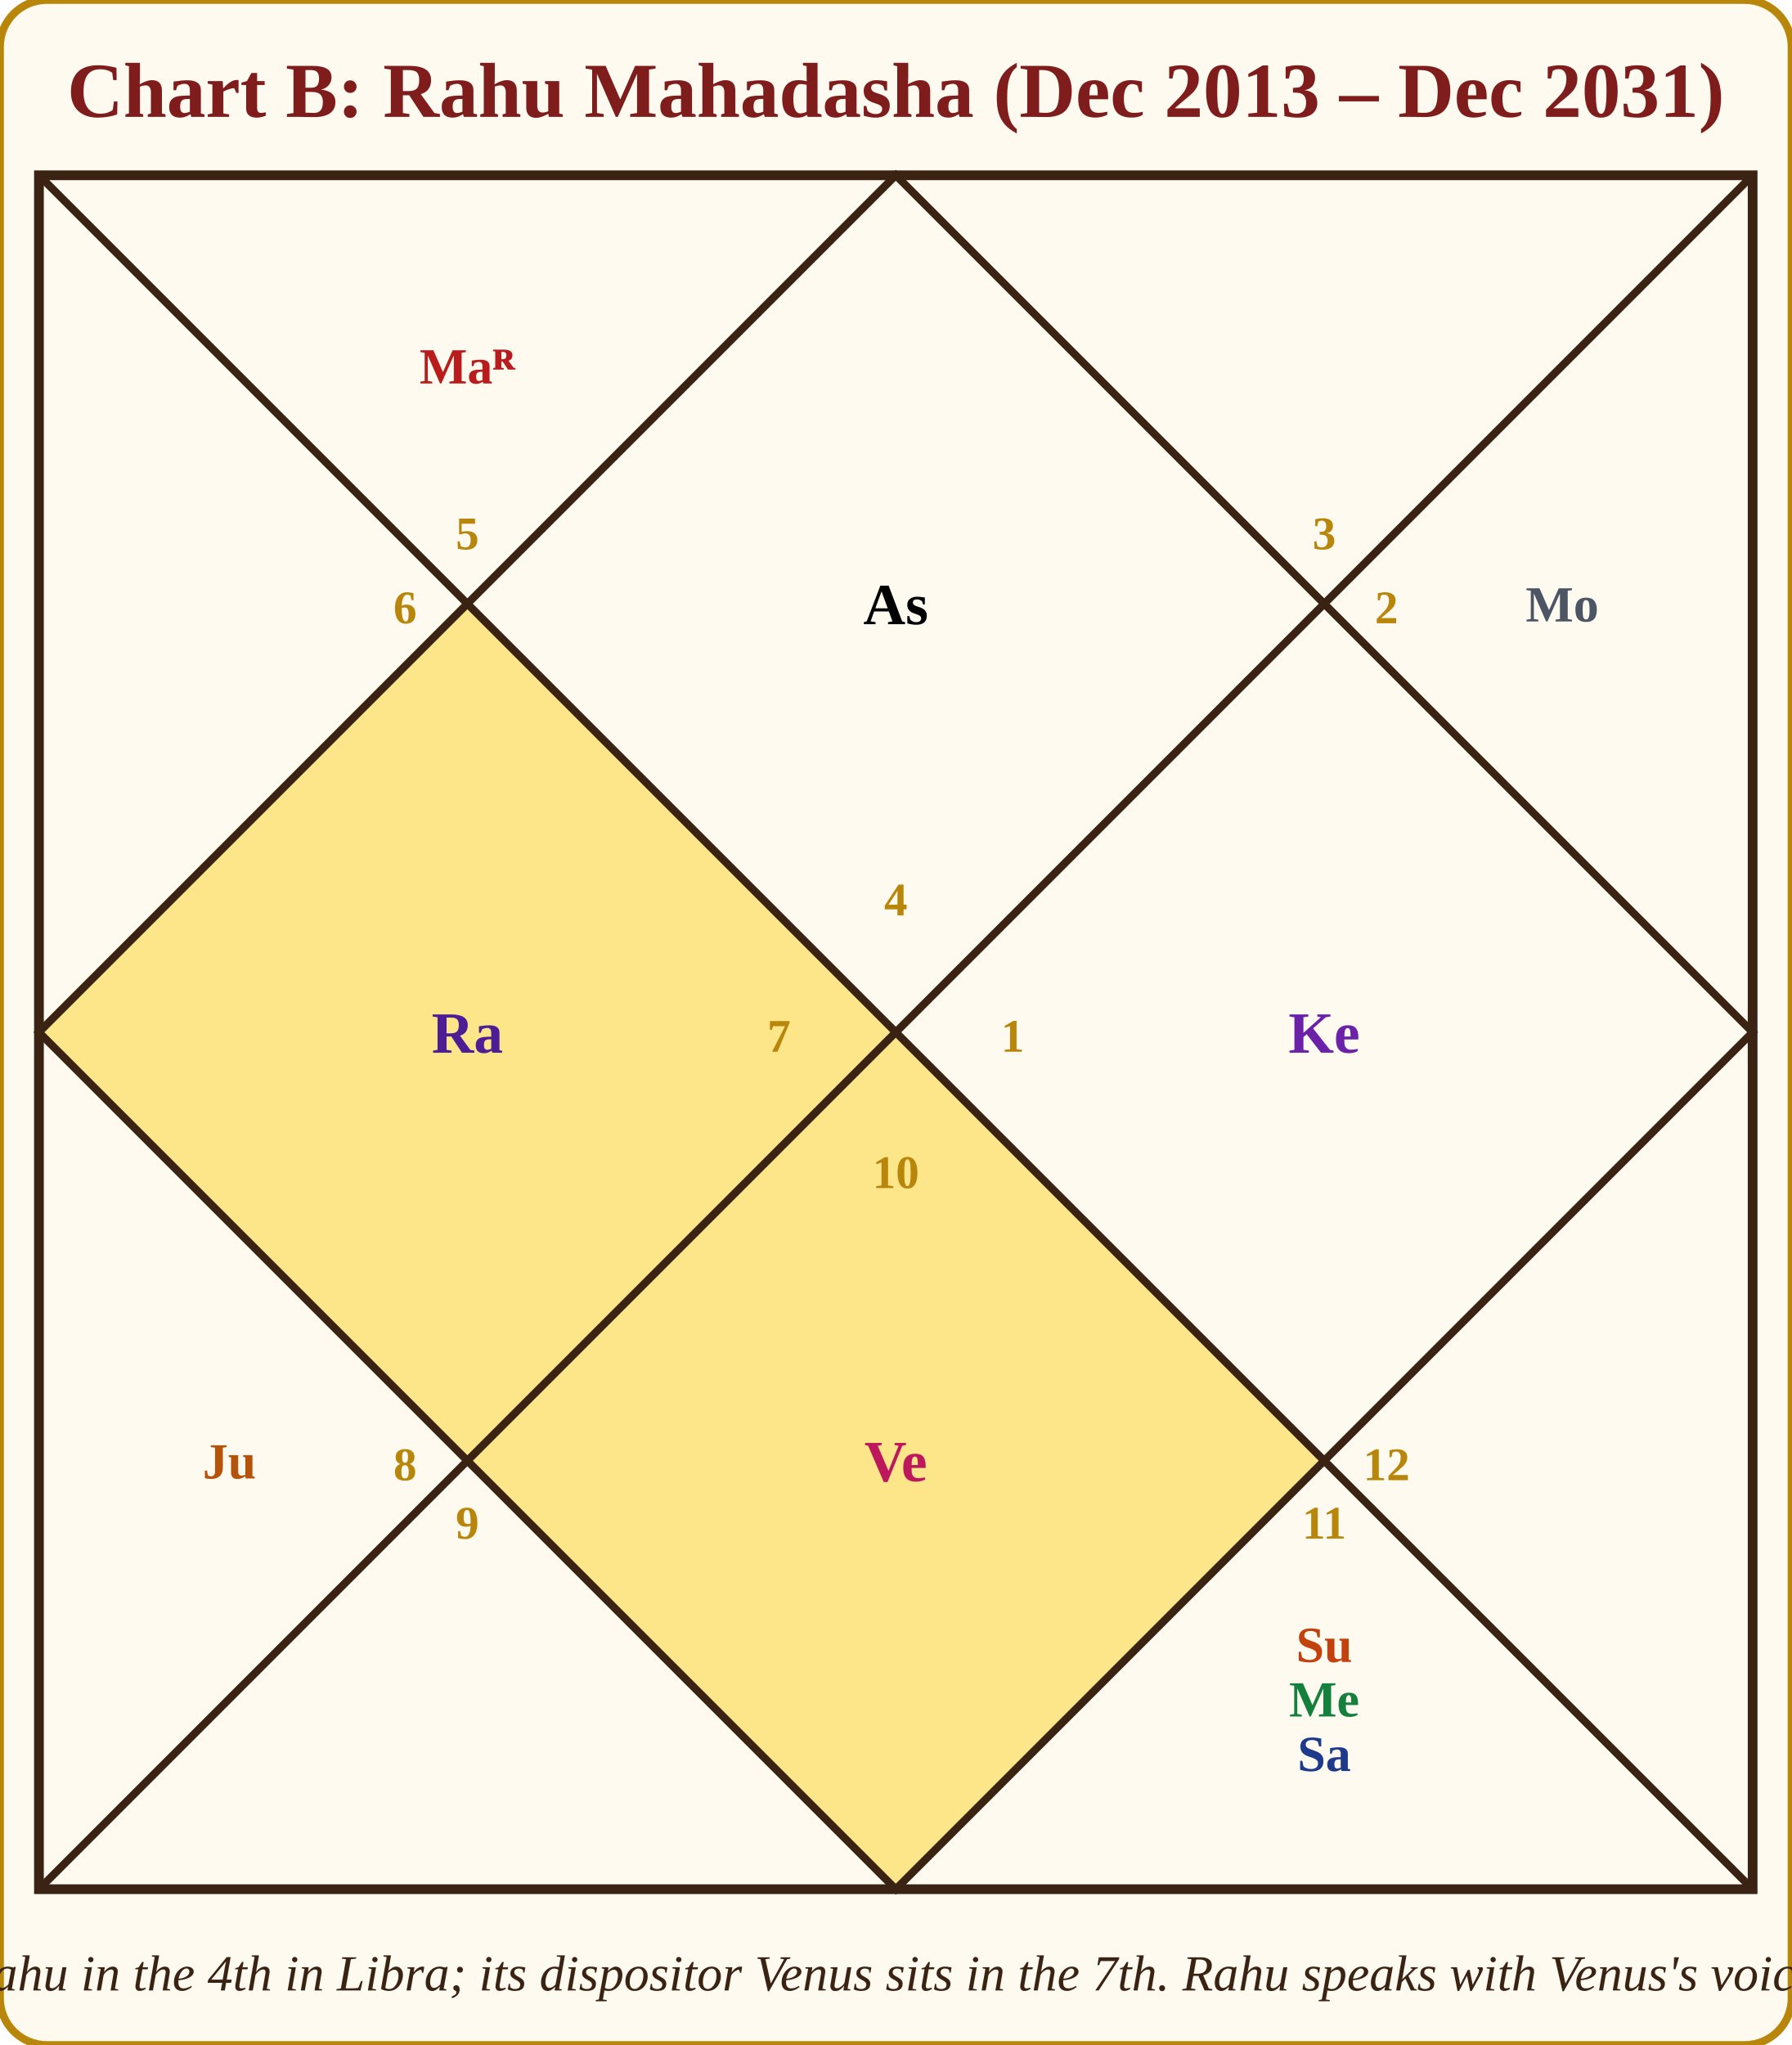
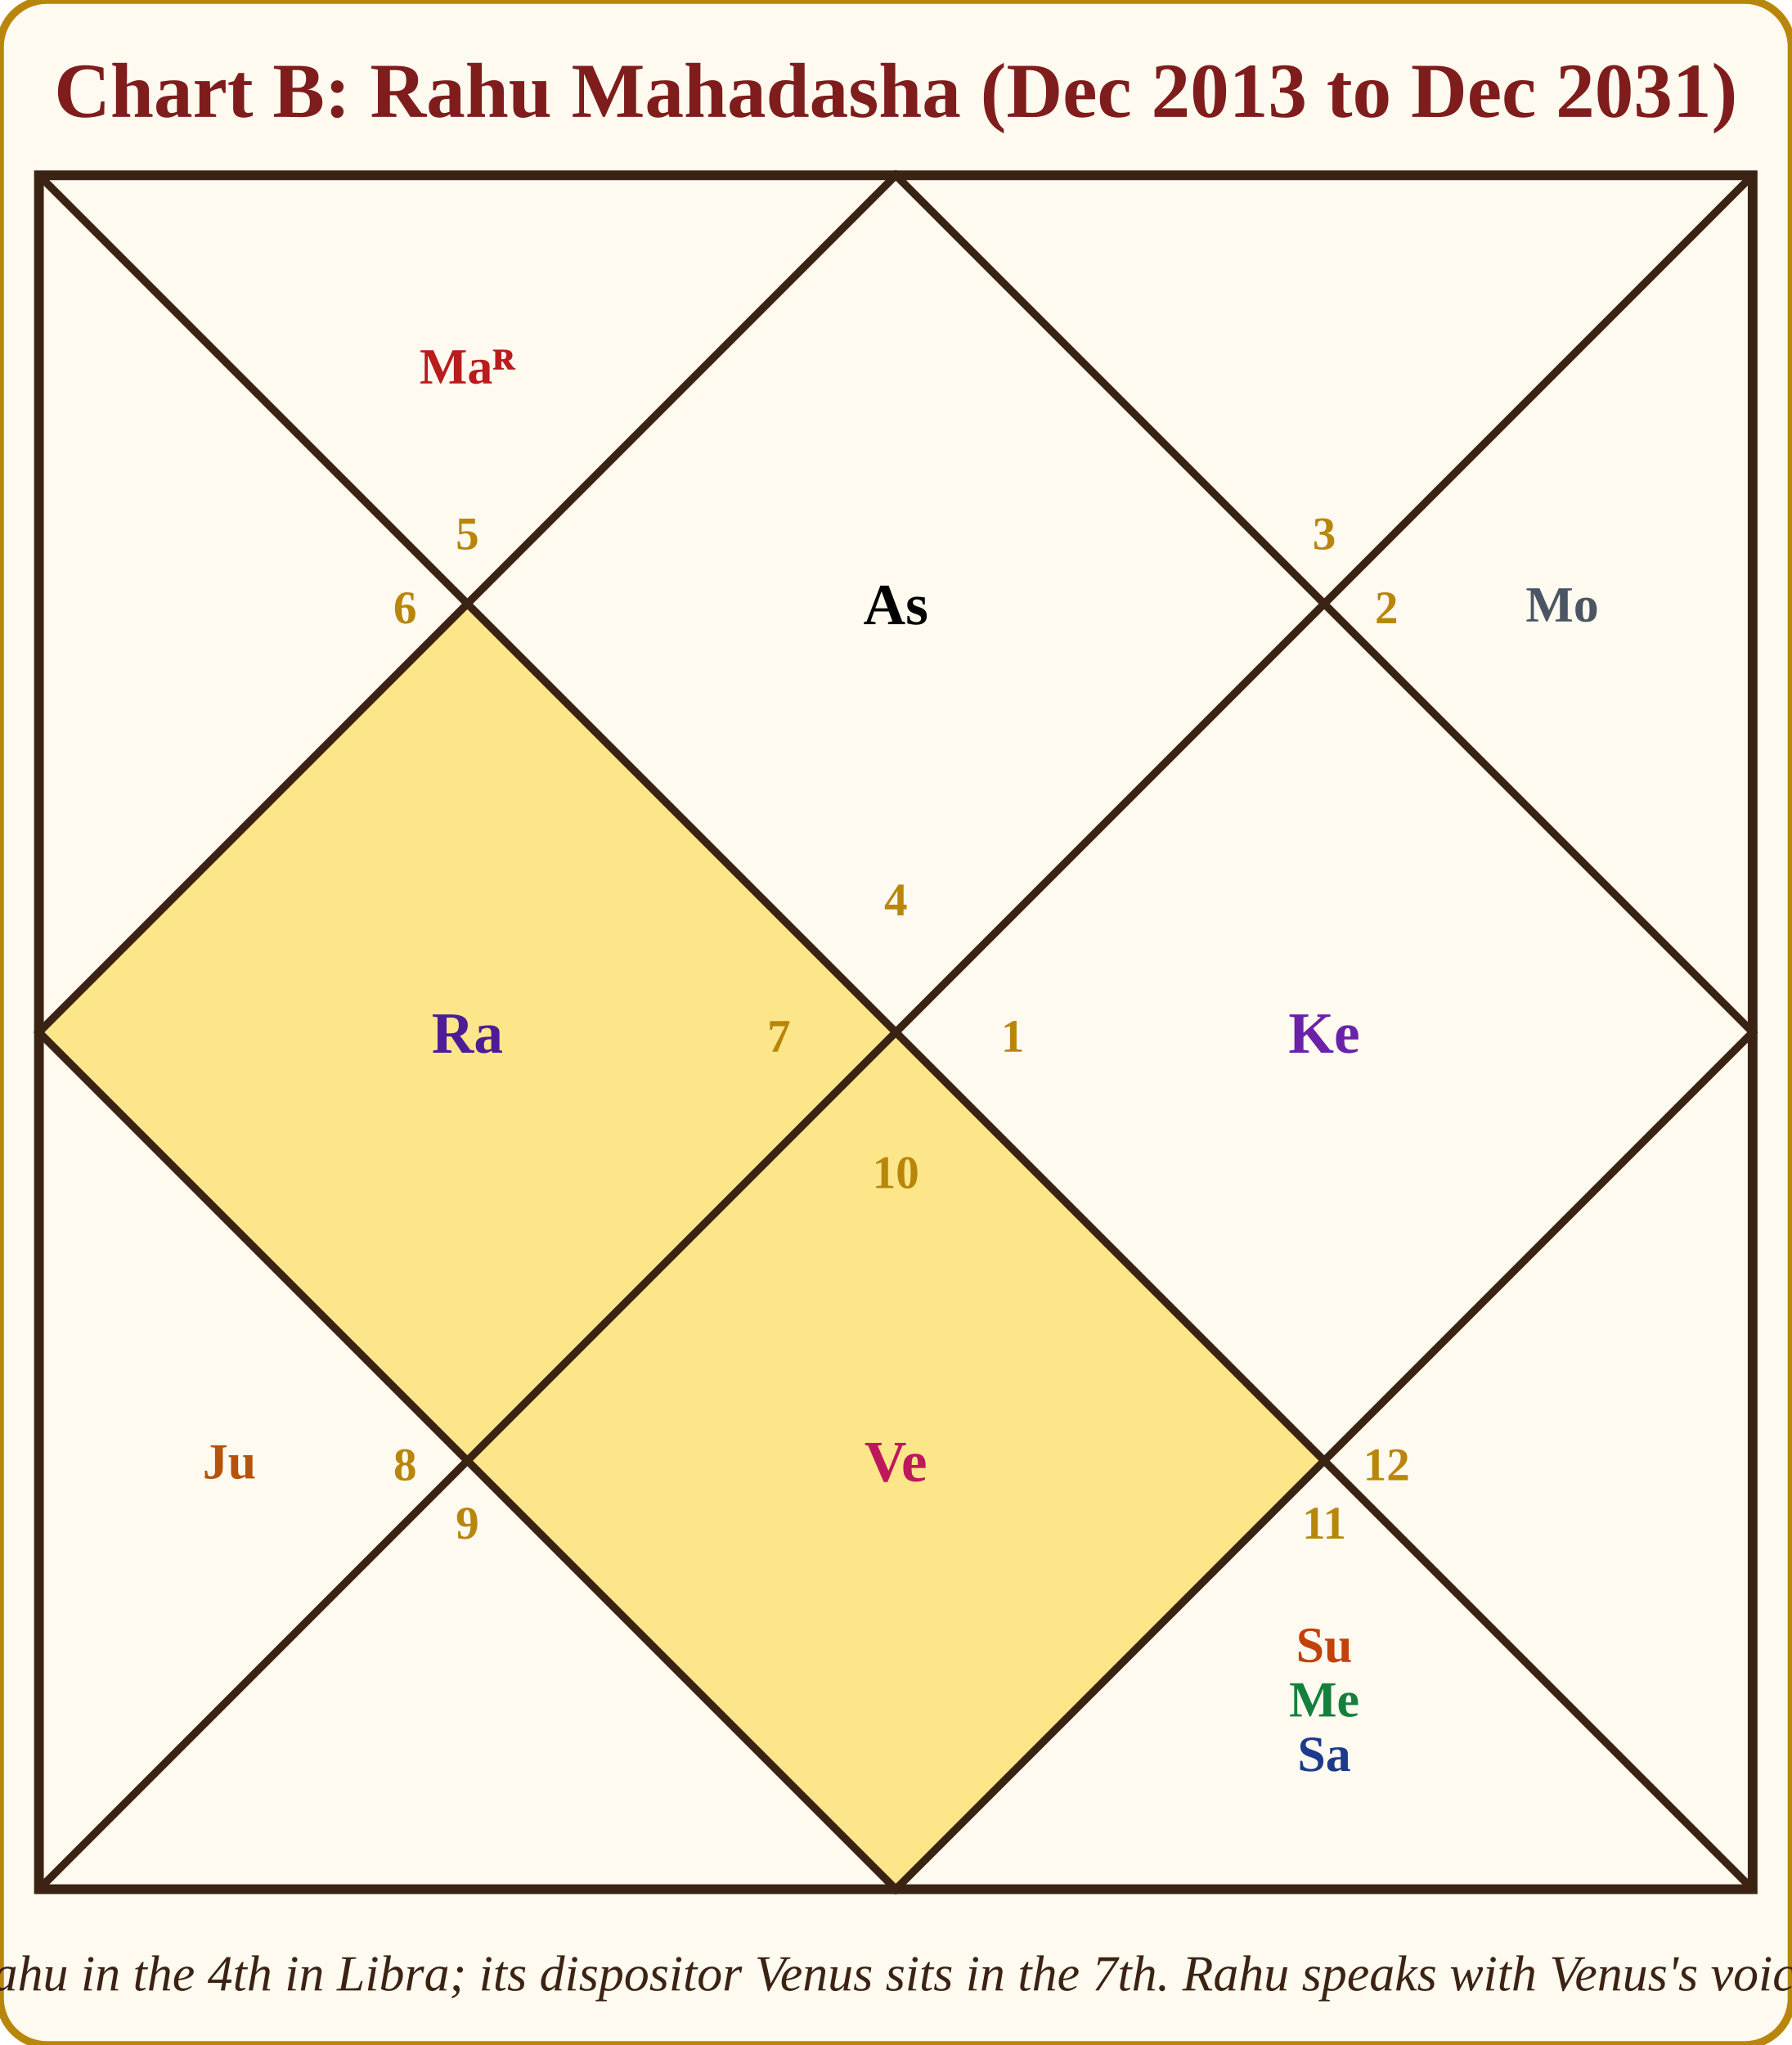
<svg xmlns="http://www.w3.org/2000/svg" width="460" height="525" viewBox="0 0 460 525" font-family="Georgia, 'Times New Roman', serif">
  <rect x="0" y="0" width="460" height="525" rx="12" fill="#fffaf0" stroke="#b8860b" stroke-width="2" />
-   <text x="230.0" y="30" text-anchor="middle" font-size="20" font-weight="bold" fill="#7f1d1d">Chart B: Rahu Mahadasha (Dec 2013 – Dec 2031)</text>
+   <text x="230.0" y="30" text-anchor="middle" font-size="20" font-weight="bold" fill="#7f1d1d">Chart B: Rahu Mahadasha (Dec 2013 to Dec 2031)</text>
  <polygon points="230.0,45 340.0,155.0 230.0,265.0 120.0,155.0" fill="none" stroke="none" />
  <polygon points="10,45 230.0,45 120.0,155.0" fill="none" stroke="none" />
  <polygon points="10,45 120.0,155.0 10,265.0" fill="none" stroke="none" />
  <polygon points="10,265.0 120.0,155.0 230.0,265.0 120.0,375.0" fill="#fde68a" stroke="none" />
  <polygon points="10,485 10,265.0 120.0,375.0" fill="none" stroke="none" />
  <polygon points="10,485 120.0,375.0 230.0,485" fill="none" stroke="none" />
  <polygon points="230.0,485 120.0,375.0 230.0,265.0 340.0,375.0" fill="#fde68a" stroke="none" />
  <polygon points="450,485 230.0,485 340.0,375.0" fill="none" stroke="none" />
  <polygon points="450,485 340.0,375.0 450,265.0" fill="none" stroke="none" />
  <polygon points="450,265.0 340.0,375.0 230.0,265.0 340.0,155.0" fill="none" stroke="none" />
  <polygon points="450,45 450,265.0 340.0,155.0" fill="none" stroke="none" />
  <polygon points="450,45 340.0,155.0 230.0,45" fill="none" stroke="none" />
  <rect x="10" y="45" width="440" height="440" fill="none" stroke="#3b2314" stroke-width="2.5" />
  <line x1="10" y1="45" x2="450" y2="485" stroke="#3b2314" stroke-width="2" />
  <line x1="450" y1="45" x2="10" y2="485" stroke="#3b2314" stroke-width="2" />
  <polygon points="230.0,45 450,265.0 230.0,485 10,265.0" fill="none" stroke="#3b2314" stroke-width="2" />
  <text x="230.0" y="235.0" text-anchor="middle" font-size="12" fill="#b8860b" font-weight="bold">4</text>
  <text x="230.0" y="160.25" text-anchor="middle" font-size="15" font-weight="bold" fill="#000000">As</text>
  <text x="120.0" y="141.0" text-anchor="middle" font-size="12" fill="#b8860b" font-weight="bold">5</text>
  <text x="120.0" y="98.439" text-anchor="middle" font-size="13" font-weight="bold" fill="#b91c1c">Maᴿ</text>
  <text x="104.0" y="160.0" text-anchor="middle" font-size="12" fill="#b8860b" font-weight="bold">6</text>
  <text x="200.0" y="270.0" text-anchor="middle" font-size="12" fill="#b8860b" font-weight="bold">7</text>
  <text x="120.0" y="270.25" text-anchor="middle" font-size="15" font-weight="bold" fill="#4c1d95">Ra</text>
  <text x="104.0" y="380.0" text-anchor="middle" font-size="12" fill="#b8860b" font-weight="bold">8</text>
  <text x="58.889" y="379.55" text-anchor="middle" font-size="13" font-weight="bold" fill="#b45309">Ju</text>
  <text x="120.0" y="395.0" text-anchor="middle" font-size="12" fill="#b8860b" font-weight="bold">9</text>
  <text x="230.0" y="305.0" text-anchor="middle" font-size="12" fill="#b8860b" font-weight="bold">10</text>
  <text x="230.0" y="380.25" text-anchor="middle" font-size="15" font-weight="bold" fill="#be185d">Ve</text>
  <text x="340.0" y="395.0" text-anchor="middle" font-size="12" fill="#b8860b" font-weight="bold">11</text>
  <text x="340.0" y="426.661" text-anchor="middle" font-size="13" font-weight="bold" fill="#c2410c">Su</text>
  <text x="340.0" y="440.661" text-anchor="middle" font-size="13" font-weight="bold" fill="#15803d">Me</text>
  <text x="340.0" y="454.661" text-anchor="middle" font-size="13" font-weight="bold" fill="#1e3a8a">Sa</text>
  <text x="356.0" y="380.0" text-anchor="middle" font-size="12" fill="#b8860b" font-weight="bold">12</text>
  <text x="260.0" y="270.0" text-anchor="middle" font-size="12" fill="#b8860b" font-weight="bold">1</text>
  <text x="340.0" y="270.25" text-anchor="middle" font-size="15" font-weight="bold" fill="#6b21a8">Ke</text>
  <text x="356.0" y="160.0" text-anchor="middle" font-size="12" fill="#b8860b" font-weight="bold">2</text>
  <text x="401.111" y="159.55" text-anchor="middle" font-size="13" font-weight="bold" fill="#4b5563">Mo</text>
  <text x="340.0" y="141.0" text-anchor="middle" font-size="12" fill="#b8860b" font-weight="bold">3</text>
  <text x="230.0" y="511" text-anchor="middle" font-size="13" fill="#3b2314" font-style="italic">Rahu in the 4th in Libra; its dispositor Venus sits in the 7th. Rahu speaks with Venus's voice.</text>
</svg>
